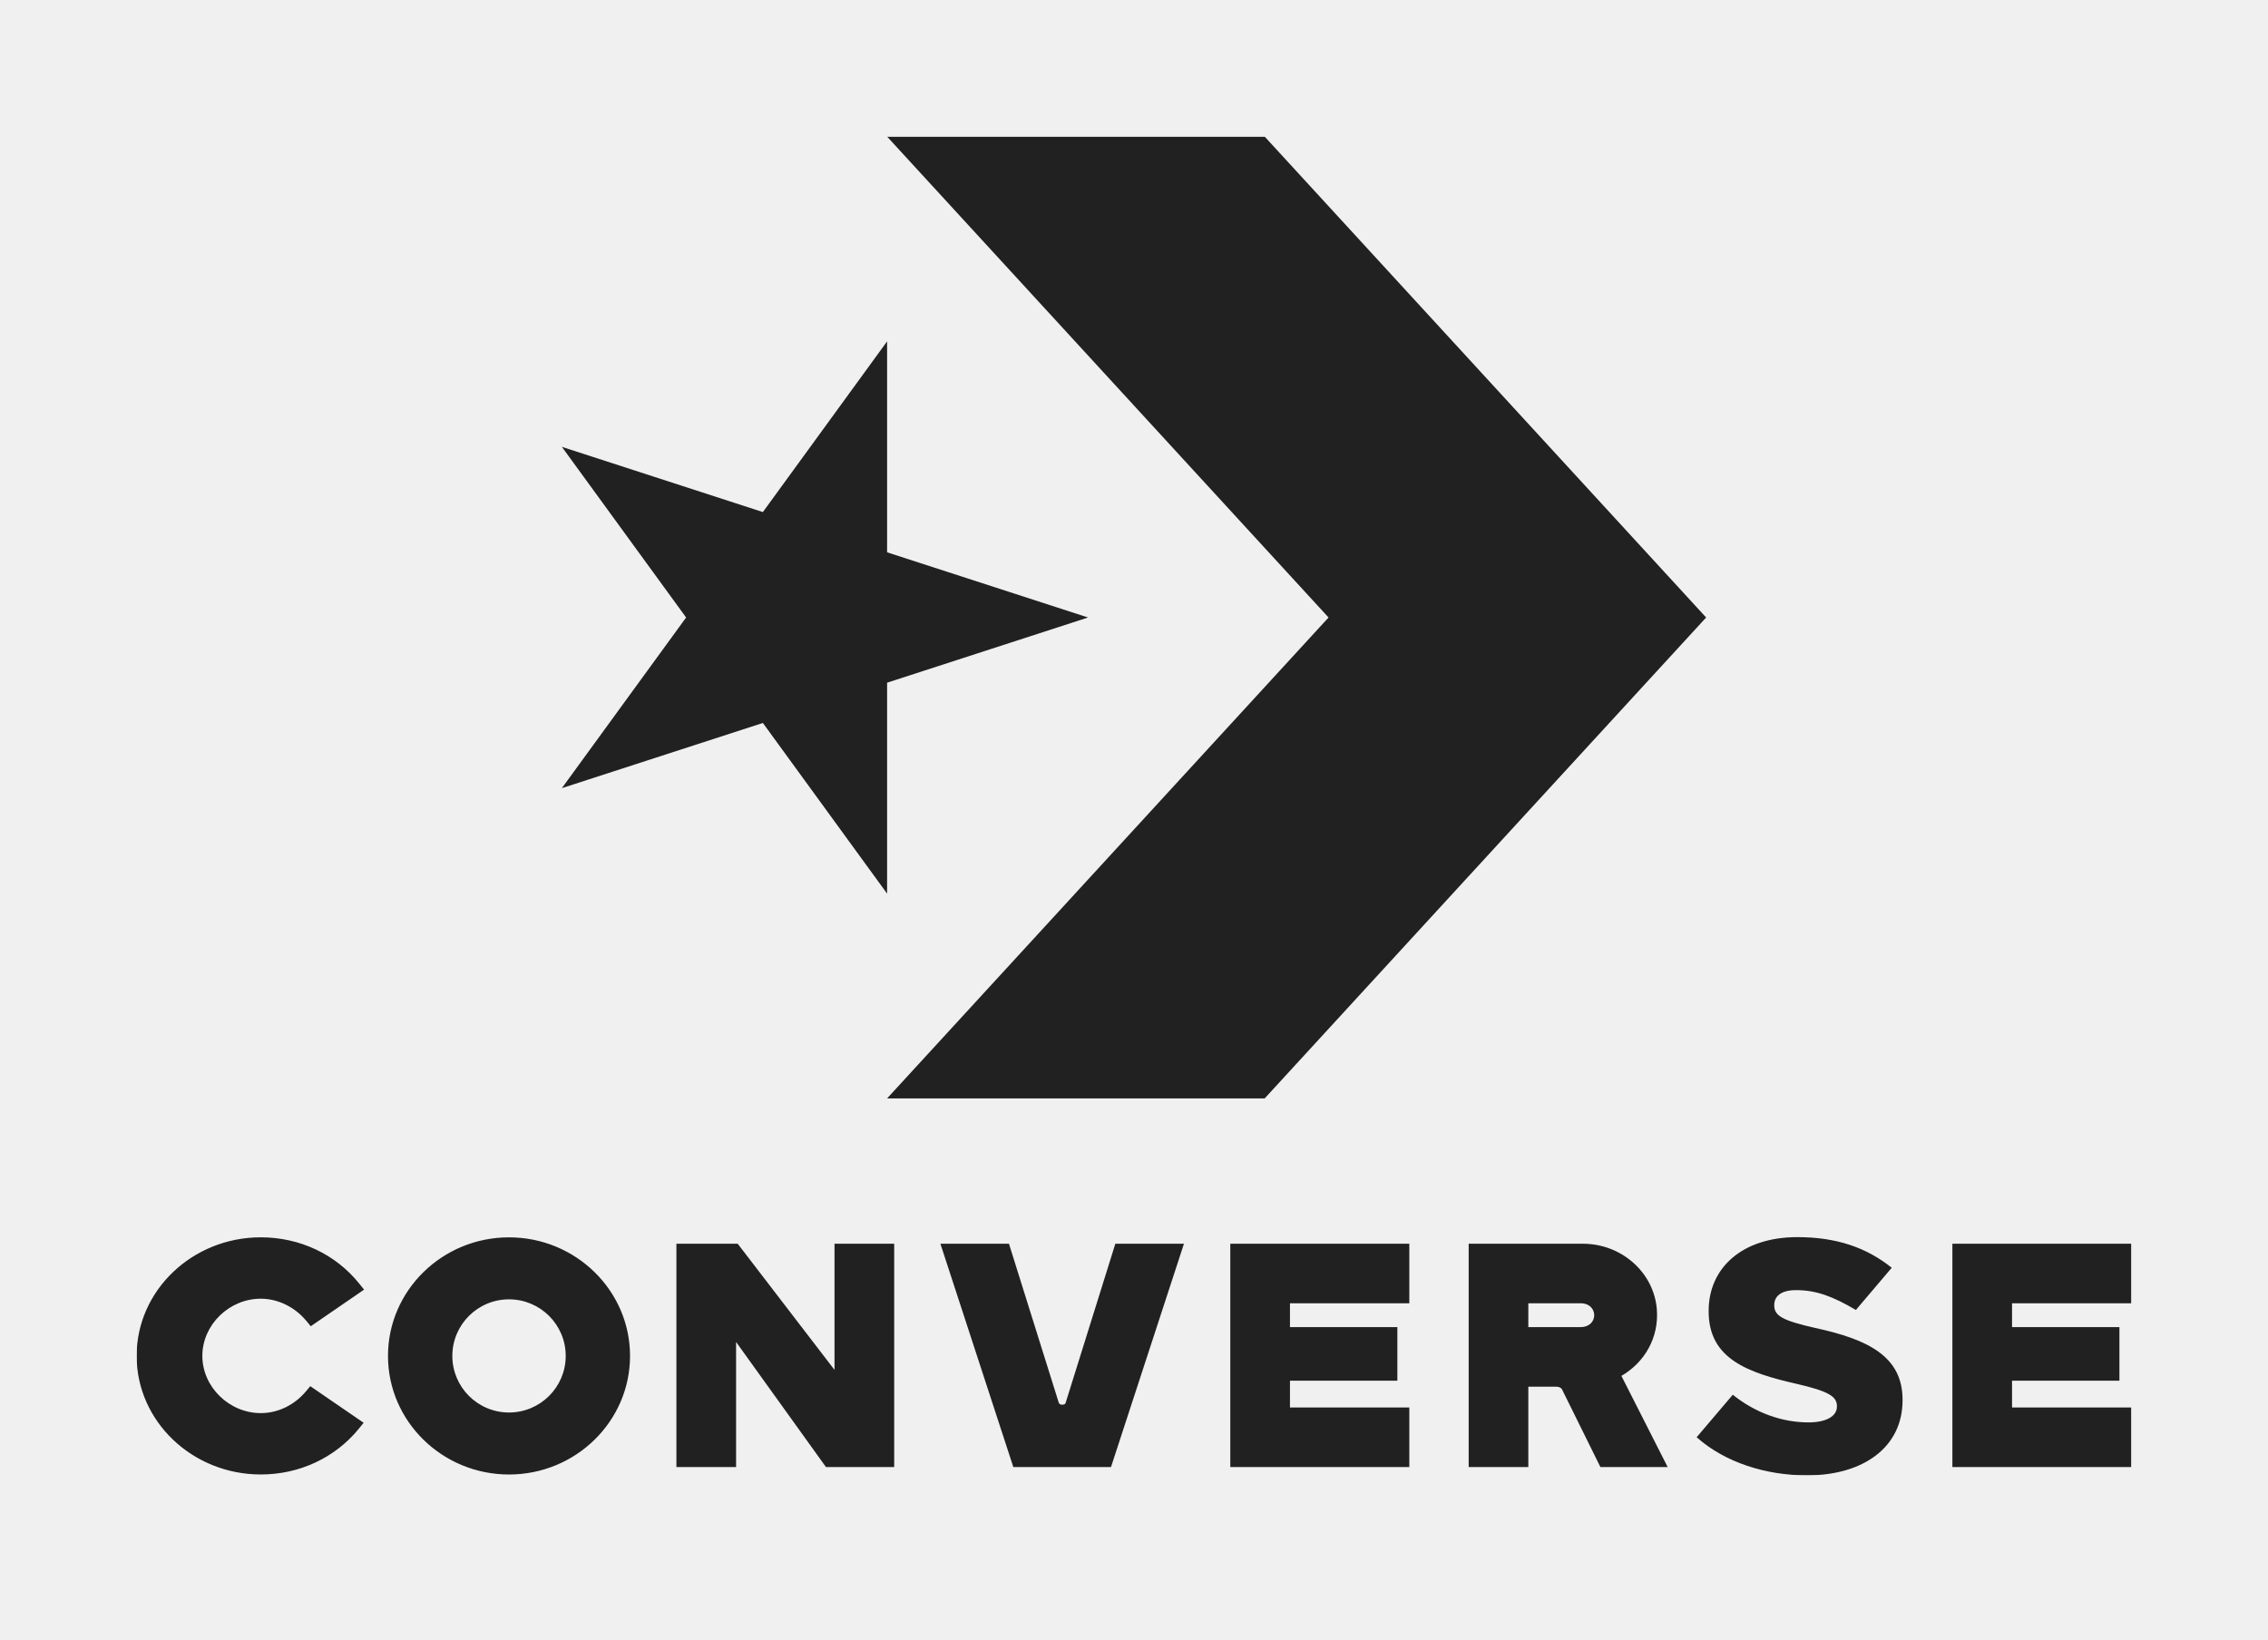
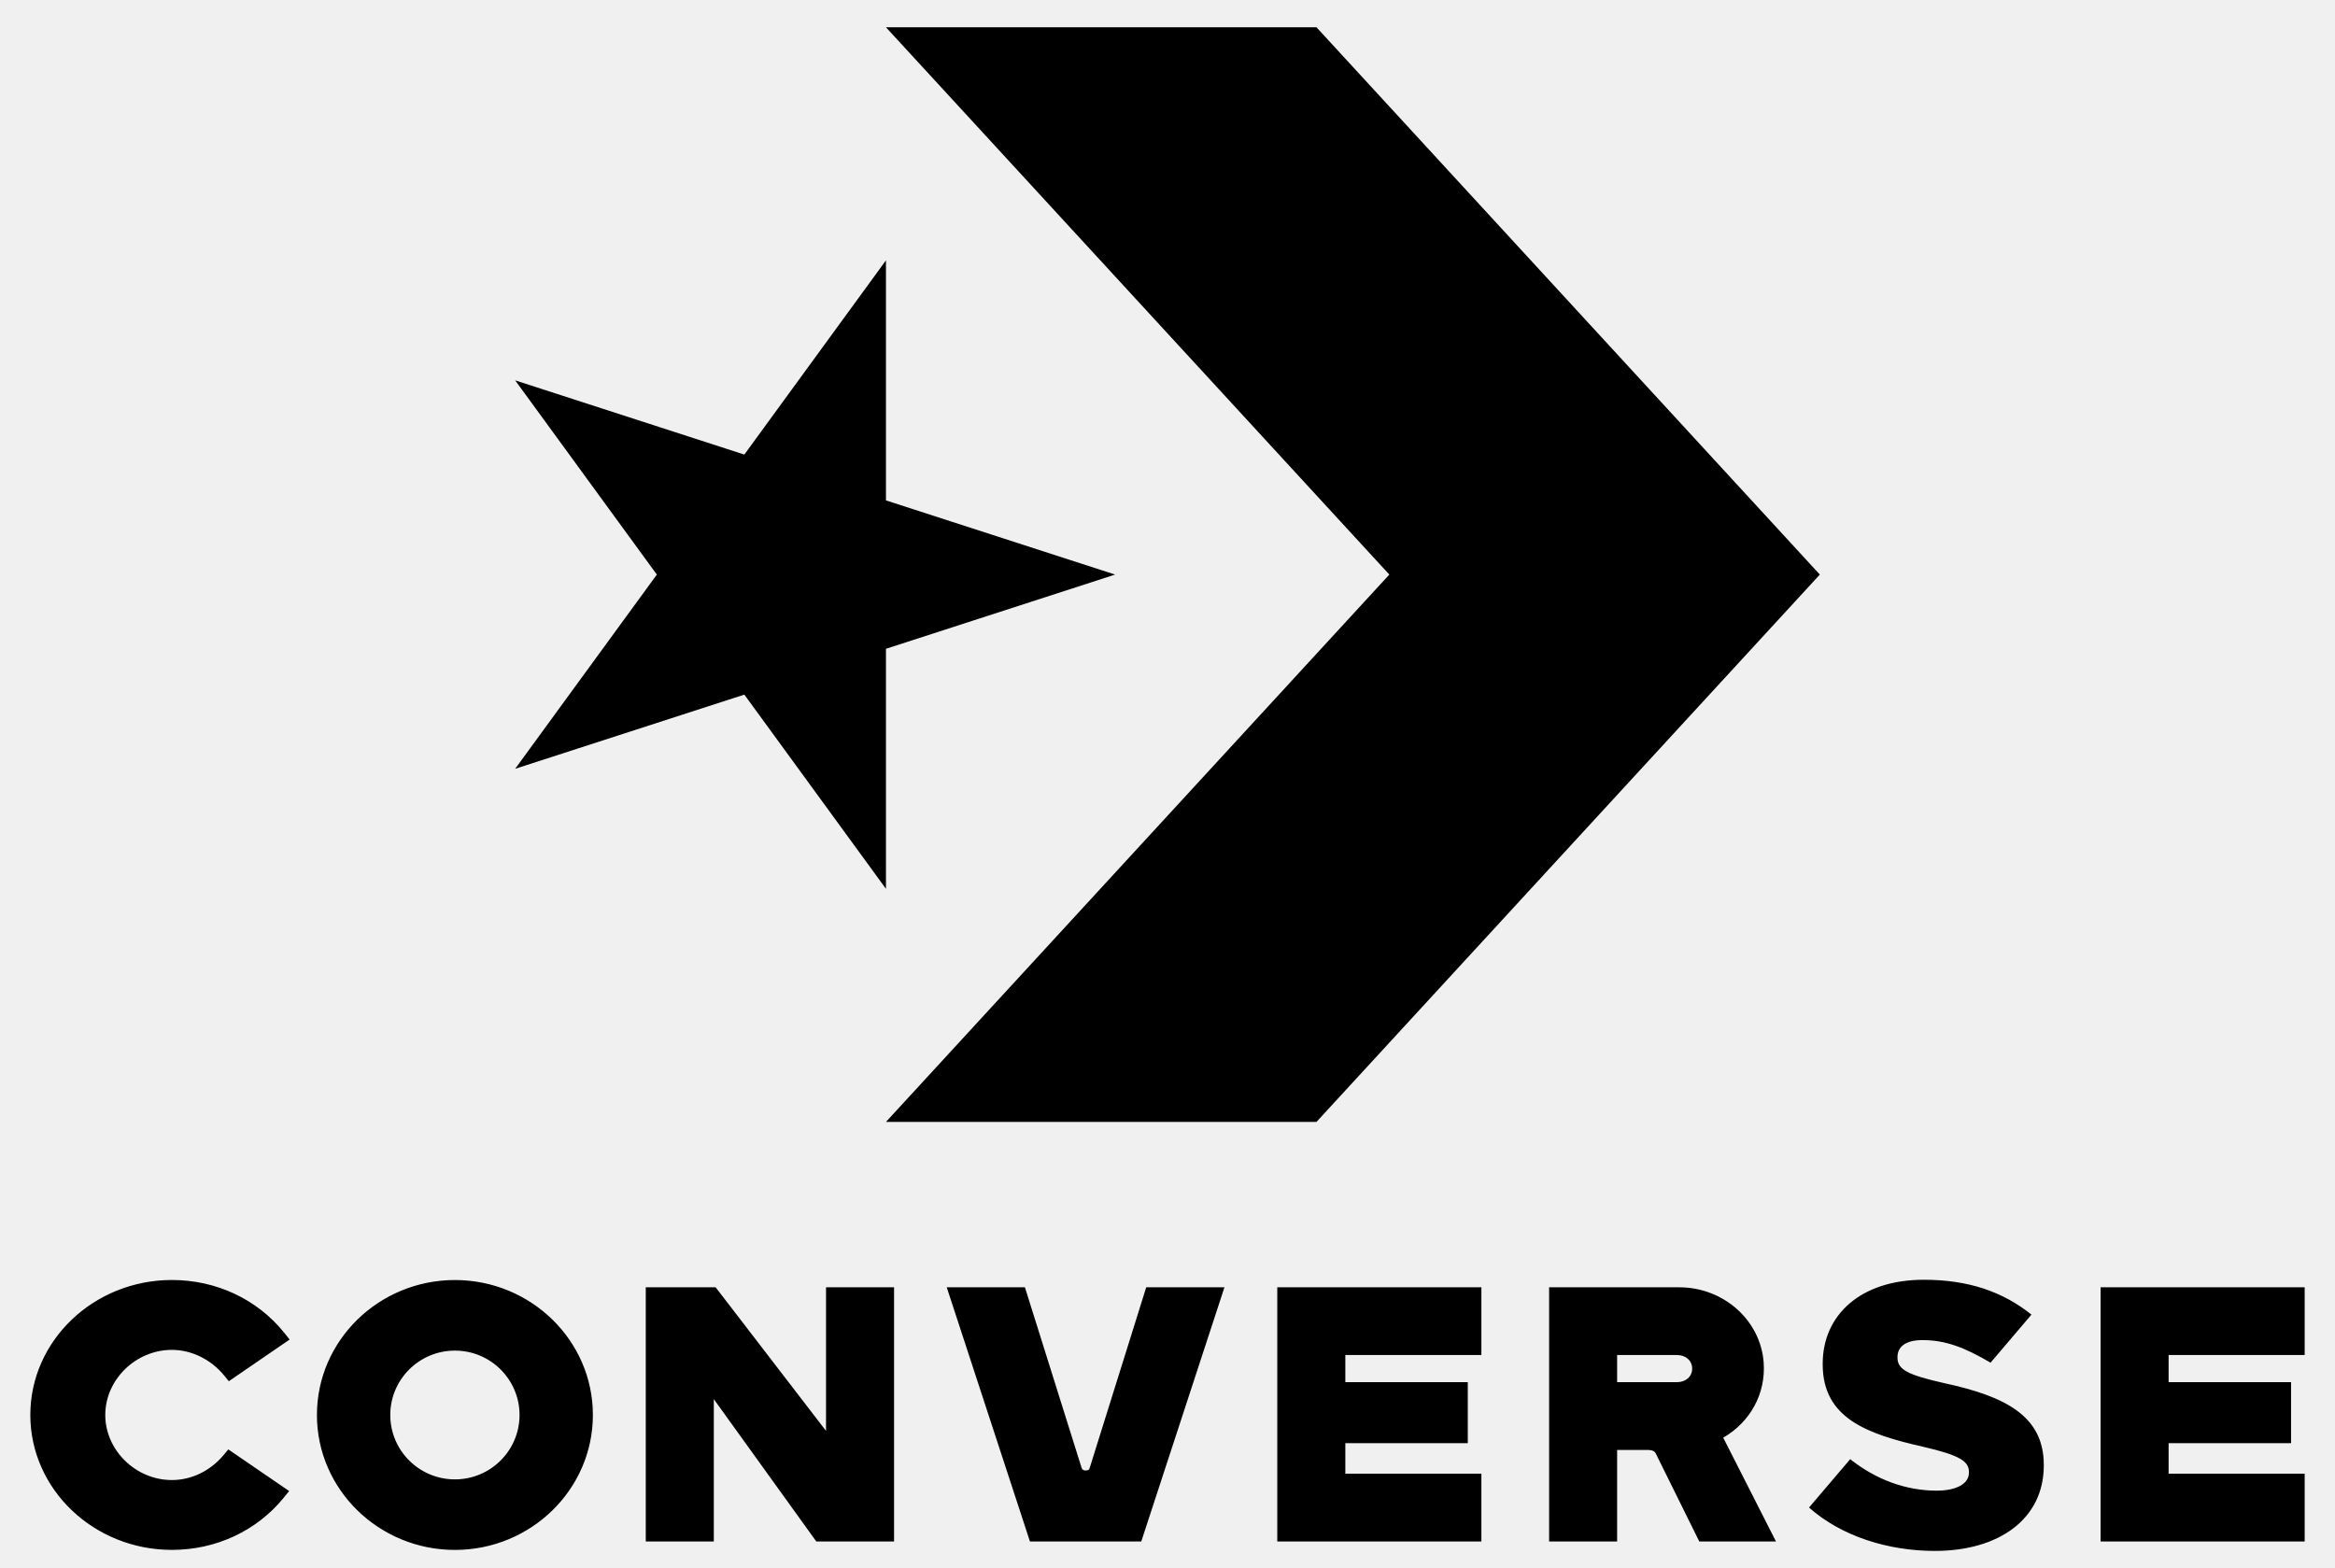
- <svg xmlns="http://www.w3.org/2000/svg" xmlns:xlink="http://www.w3.org/1999/xlink" width="83px" height="60px" viewBox="0 0 83 60" version="1.1">
-   <defs>
-     <polygon id="path-1" points="0 0 73 0 73 49 0 49" />
-   </defs>
-   <g id="Brand-/-Converse" stroke="none" stroke-width="1" fill="none" fill-rule="evenodd">
-     <g id="Group-3" transform="translate(5, 5)">
-       <mask id="mask-2" fill="white">
-         <use xlink:href="#path-1" />
-       </mask>
-       <g id="Clip-2" />
-       <path d="M43.62,17.601 L27.464,35.203 L41.282,35.203 L57.438,17.601 L41.282,0 L27.464,0 L43.62,17.601 Z M27.464,15.215 L34.819,17.601 L27.464,19.987 L27.464,27.707 L22.918,21.461 L15.562,23.847 L20.109,17.601 L15.562,11.355 L22.918,13.742 L27.464,7.495 L27.464,15.215 Z M40.024,40.522 L46.575,40.522 L46.575,42.701 L42.208,42.701 L42.208,43.573 L46.138,43.573 L46.138,45.535 L42.208,45.535 L42.208,46.515 L46.575,46.515 L46.575,48.696 L40.024,48.696 L40.024,40.522 Z M15.703,44.628 C15.703,43.485 14.773,42.557 13.628,42.557 C12.482,42.557 11.554,43.485 11.554,44.628 C11.554,45.771 12.482,46.699 13.628,46.699 C14.773,46.699 15.703,45.771 15.703,44.628 Z M18.057,44.628 C18.057,47.021 16.07,48.968 13.628,48.968 C11.185,48.968 9.199,47.021 9.199,44.628 C9.199,42.235 11.185,40.288 13.628,40.288 C16.07,40.288 18.057,42.235 18.057,44.628 Z M64.626,46.229 L64.626,46.254 C64.626,47.976 63.182,49 61.13,49 C59.633,49 58.129,48.531 57.091,47.604 L58.413,46.049 C59.245,46.713 60.211,47.061 61.187,47.061 C61.815,47.061 62.224,46.845 62.224,46.484 L62.224,46.459 C62.224,46.11 61.904,45.917 60.757,45.652 C58.958,45.242 57.53,44.736 57.53,43.002 L57.53,42.977 C57.53,41.412 58.75,40.28 60.777,40.28 C62.212,40.28 63.313,40.665 64.23,41.401 L62.918,42.946 C62.089,42.458 61.477,42.22 60.729,42.22 C60.162,42.22 59.931,42.459 59.931,42.76 L59.931,42.785 C59.931,43.17 60.263,43.339 61.433,43.605 C63.377,44.025 64.626,44.653 64.626,46.229 Z M66.45,40.522 L73,40.522 L73,42.701 L68.633,42.701 L68.633,43.573 L72.563,43.573 L72.563,45.535 L68.633,45.535 L68.633,46.515 L73,46.515 L73,48.696 L66.45,48.696 L66.45,40.522 Z M53.341,43.138 C53.341,42.874 53.125,42.701 52.858,42.701 L50.931,42.701 L50.931,43.573 L52.858,43.573 C53.125,43.573 53.341,43.399 53.341,43.138 Z M56.03,48.696 L53.569,48.696 L52.162,45.849 C52.107,45.768 52.015,45.753 51.916,45.753 L50.931,45.753 L50.931,48.696 L48.748,48.696 L48.748,40.522 L52.928,40.522 C54.345,40.522 55.533,41.577 55.635,42.935 C55.71,43.942 55.205,44.855 54.337,45.359 L56.03,48.696 Z M35.817,40.522 L38.328,40.522 L35.658,48.696 L32.084,48.696 L29.415,40.522 L31.924,40.522 L33.743,46.328 C33.768,46.407 33.834,46.413 33.871,46.413 C33.908,46.413 33.999,46.407 33.999,46.328 L33.999,46.342 L35.817,40.522 Z M25.54,40.522 L27.724,40.522 L27.724,48.696 L25.227,48.696 L21.938,44.118 L21.938,48.696 L19.754,48.696 L19.754,40.522 L21.997,40.522 L25.54,45.139 L25.54,40.522 Z M2.405,44.627 C2.405,45.761 3.385,46.721 4.544,46.721 C5.171,46.721 5.776,46.428 6.202,45.918 L6.355,45.735 L8.308,47.075 L8.129,47.295 C7.264,48.357 5.957,48.967 4.544,48.967 C2.038,48.967 0,47.02 0,44.627 C0,42.234 2.038,40.287 4.544,40.287 C5.97,40.287 7.283,40.905 8.148,41.983 L8.324,42.202 L6.372,43.542 L6.219,43.355 C5.797,42.841 5.173,42.534 4.544,42.534 C3.385,42.534 2.405,43.492 2.405,44.627 Z" id="Fill-1" fill="#212121" mask="url(#mask-2)" />
-     </g>
-   </g>
+ <svg xmlns="http://www.w3.org/2000/svg" width="70" height="47" viewBox="0 0 70 47" fill="none">
+   <mask id="mask0_1399_526" style="mask-type:luminance" maskUnits="userSpaceOnUse" x="0" y="0" width="70" height="47">
+     <path d="M0.909 0.818H69.091V46.5H0.909V0.818Z" fill="#212121" />
+   </mask>
+   <path fill-rule="evenodd" clip-rule="evenodd" d="M41.65 17.227L26.56 33.637H39.466L54.556 17.227L39.466 0.818H26.56L41.65 17.227ZM26.56 15.003L33.43 17.227L26.56 19.452V26.649L22.314 20.826L15.444 23.05L19.691 17.227L15.444 11.404L22.314 13.629L26.56 7.806V15.003ZM38.291 38.596H44.41V40.627H40.331V41.44H44.002V43.27H40.331V44.184H44.41V46.216H38.291V38.596ZM15.575 42.424C15.575 41.359 14.707 40.494 13.638 40.494C12.567 40.494 11.7 41.359 11.7 42.424C11.7 43.49 12.567 44.355 13.638 44.355C14.707 44.355 15.575 43.49 15.575 42.424ZM17.774 42.424C17.774 44.655 15.918 46.47 13.638 46.47C11.356 46.47 9.501 44.655 9.501 42.424C9.501 40.193 11.356 38.378 13.638 38.378C15.918 38.378 17.774 40.193 17.774 42.424ZM61.27 43.917V43.94C61.27 45.546 59.921 46.5 58.004 46.5C56.606 46.5 55.202 46.062 54.232 45.199L55.467 43.749C56.244 44.367 57.145 44.693 58.058 44.693C58.644 44.693 59.026 44.49 59.026 44.154V44.131C59.026 43.806 58.727 43.626 57.656 43.378C55.976 42.996 54.642 42.525 54.642 40.908V40.885C54.642 39.426 55.781 38.37 57.674 38.37C59.015 38.37 60.043 38.729 60.9 39.415L59.674 40.856C58.9 40.401 58.328 40.179 57.63 40.179C57.1 40.179 56.884 40.402 56.884 40.683V40.706C56.884 41.065 57.195 41.223 58.288 41.47C60.103 41.862 61.27 42.447 61.27 43.917ZM62.973 38.596H69.091V40.627H65.012V41.44H68.683V43.27H65.012V44.184H69.091V46.216H62.973V38.596ZM50.729 41.035C50.729 40.789 50.528 40.627 50.278 40.627H48.479V41.44H50.278C50.528 41.44 50.729 41.278 50.729 41.035ZM53.241 46.216H50.942L49.629 43.562C49.577 43.487 49.491 43.473 49.399 43.473H48.479V46.216H46.44V38.596H50.343C51.667 38.596 52.777 39.58 52.872 40.846C52.942 41.785 52.47 42.635 51.66 43.105L53.241 46.216ZM34.362 38.596H36.707L34.214 46.216H30.876L28.382 38.596H30.726L32.425 44.009C32.448 44.083 32.51 44.088 32.544 44.088C32.579 44.088 32.664 44.083 32.664 44.009V44.022L34.362 38.596ZM24.763 38.596H26.803V46.216H24.471L21.399 41.949V46.216H19.359V38.596H21.454L24.763 42.901V38.596ZM3.156 42.423C3.156 43.481 4.07 44.375 5.153 44.375C5.739 44.375 6.304 44.102 6.702 43.627L6.845 43.456L8.669 44.705L8.501 44.91C7.693 45.901 6.473 46.469 5.153 46.469C2.813 46.469 0.909 44.654 0.909 42.423C0.909 40.192 2.813 38.377 5.153 38.377C6.485 38.377 7.711 38.953 8.52 39.958L8.683 40.162L6.86 41.412L6.717 41.237C6.324 40.758 5.74 40.472 5.153 40.472C4.07 40.472 3.156 41.365 3.156 42.423Z" fill="black" />
</svg>
